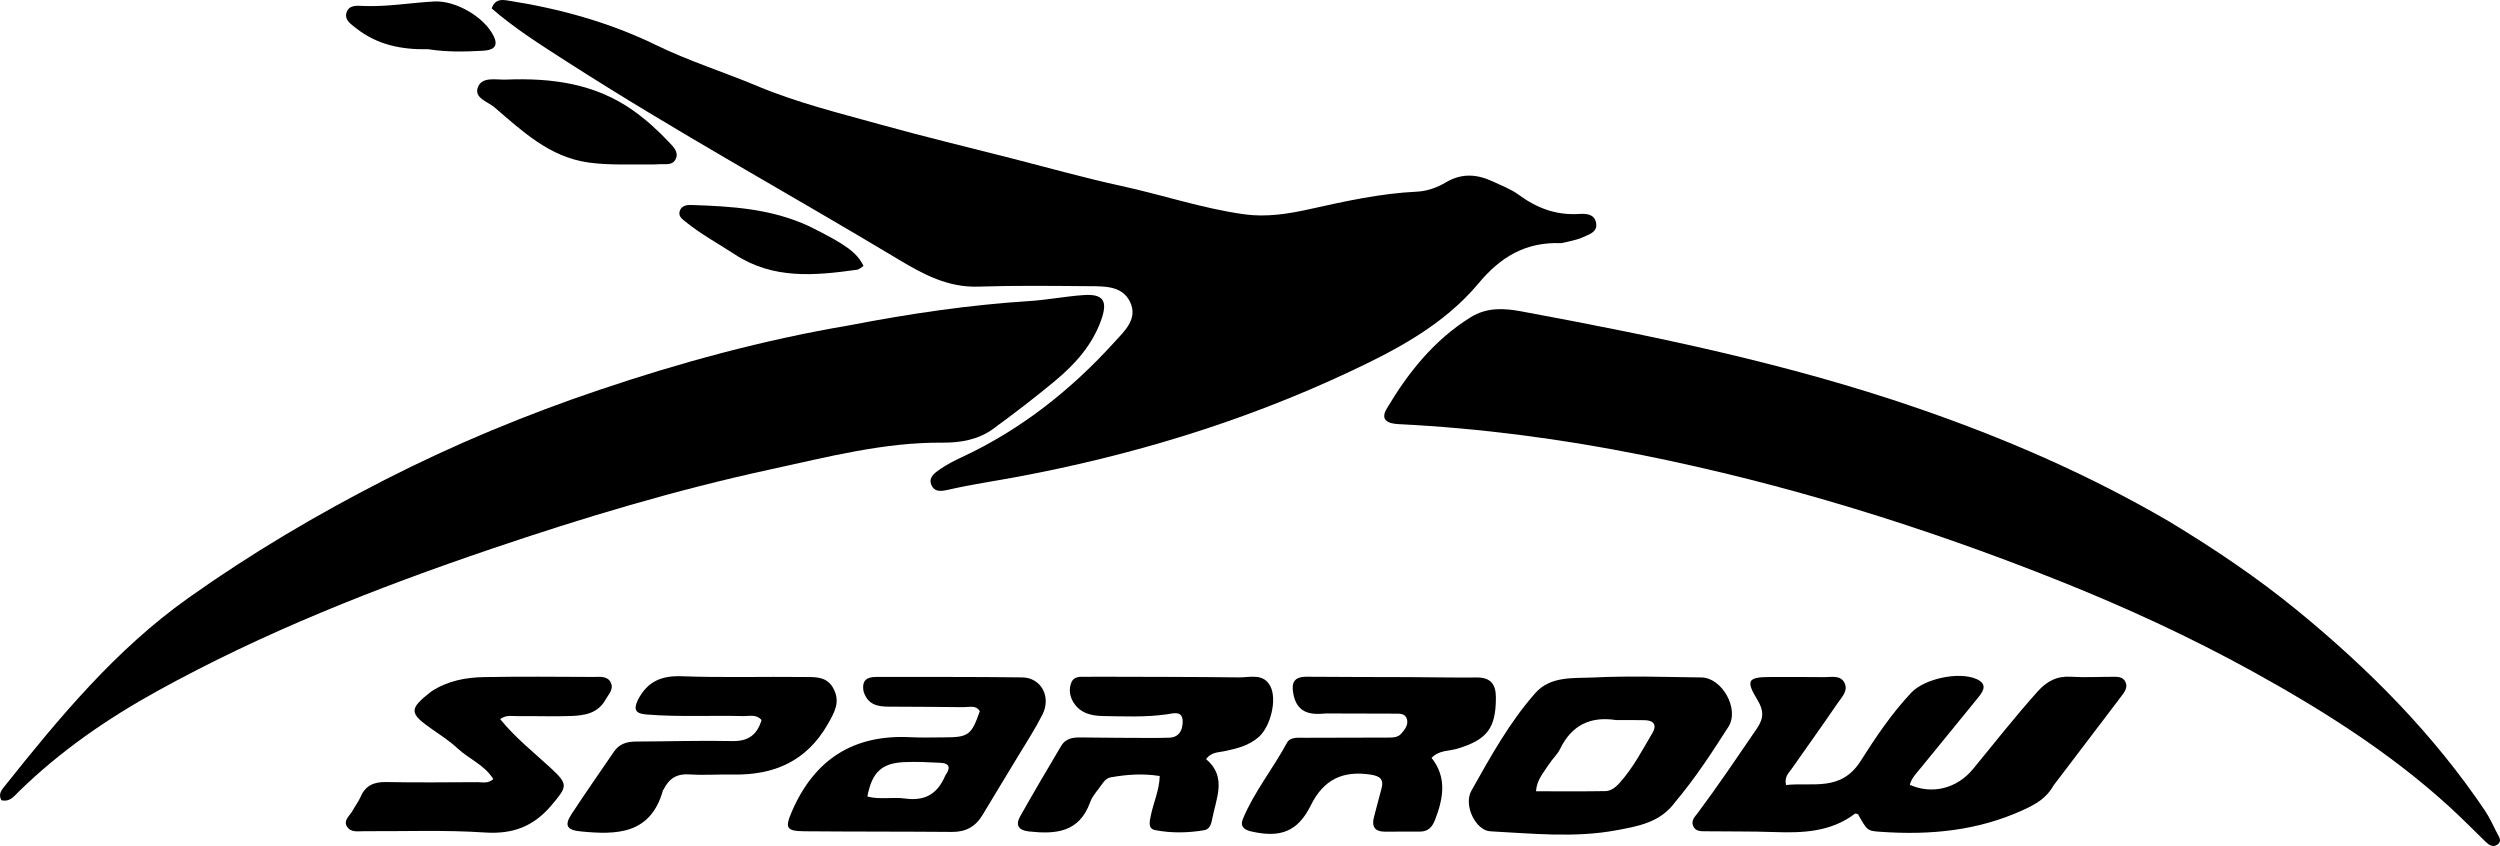
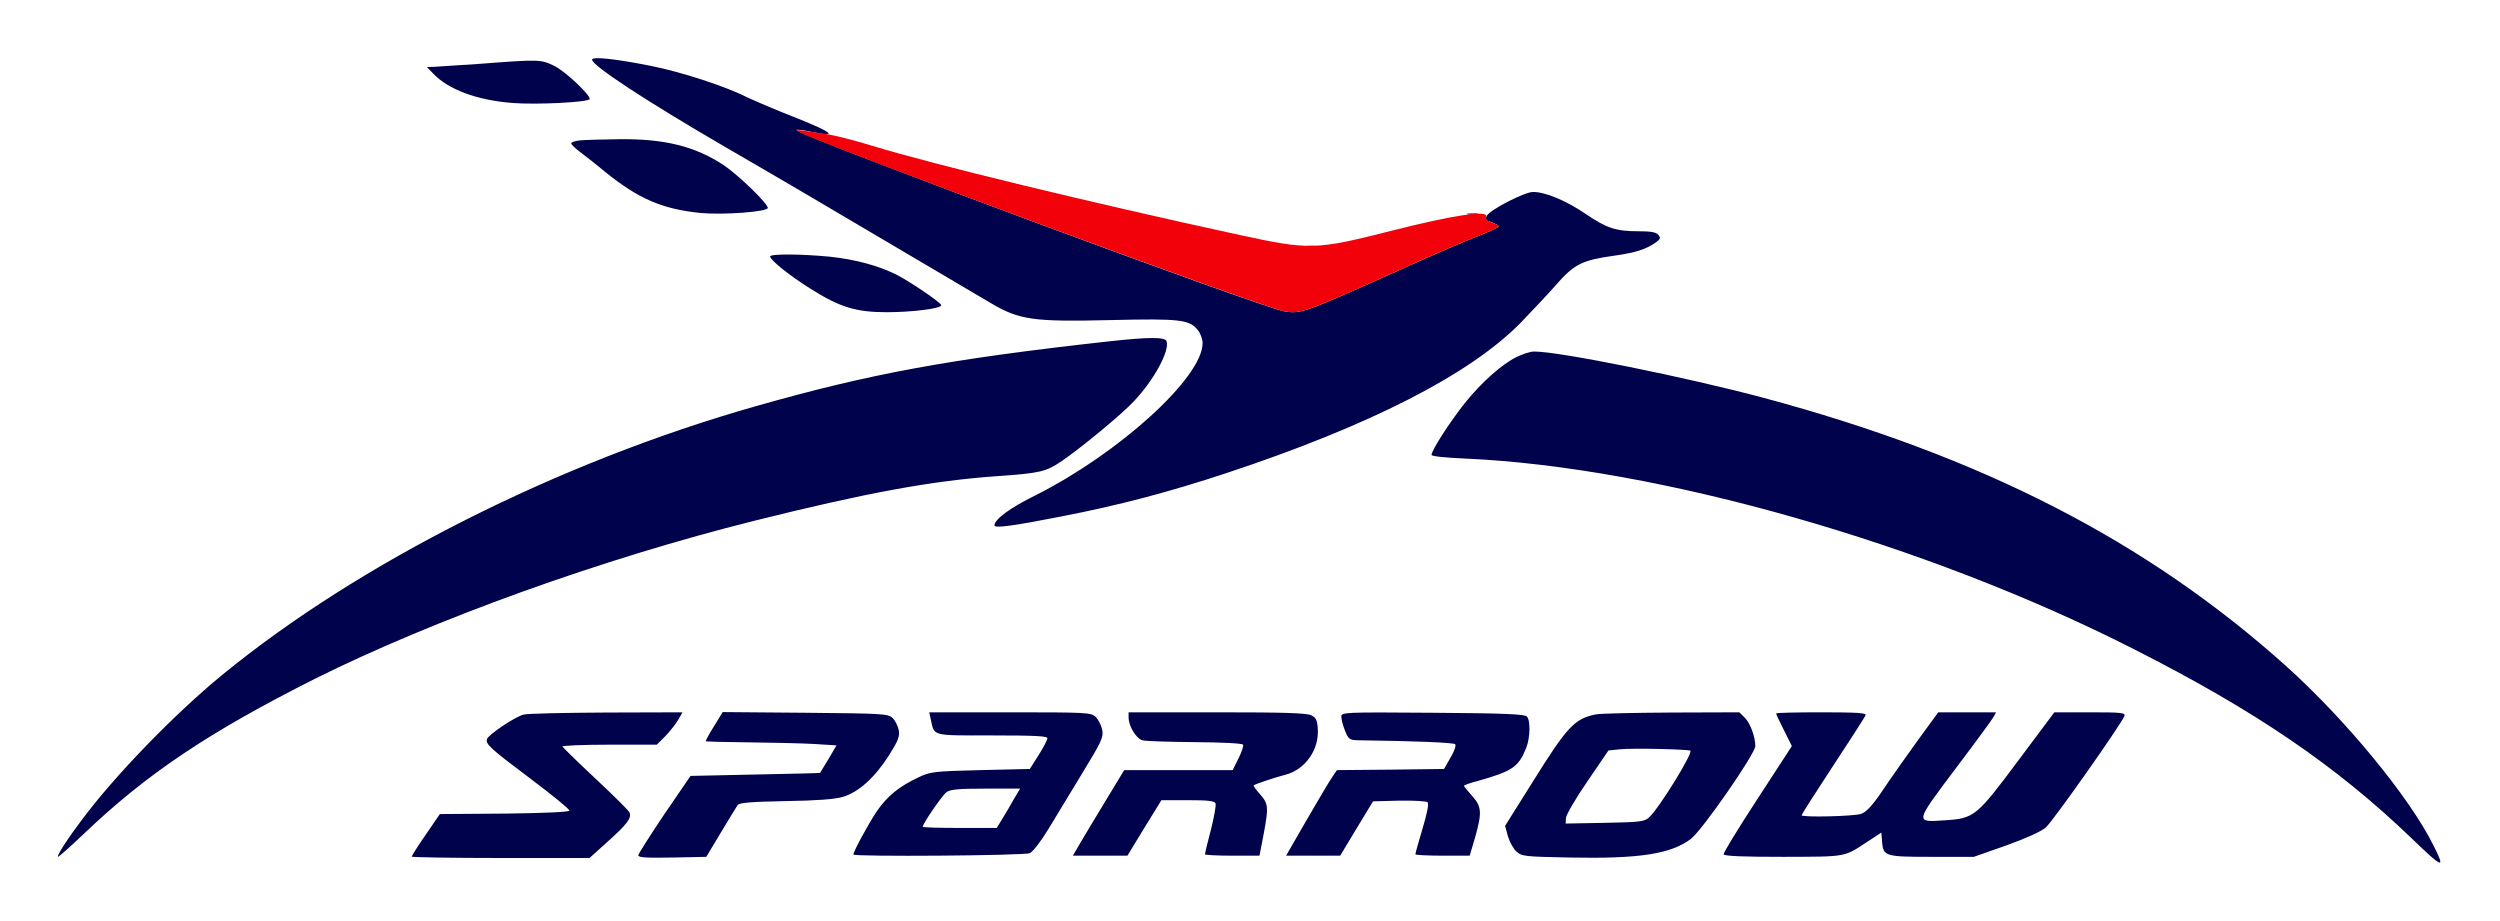
- <svg xmlns="http://www.w3.org/2000/svg" version="1.1" id="Layer_1" x="0px" y="0px" enable-background="new 0 0 1024 1024" xml:space="preserve" viewBox="127.29 355.13 778.46 263.42">
-   <path fill="#000000" opacity="1" stroke="none" d=" M613.475,430.848   C602.334,430.391 594.546,435.147 587.746,443.29   C576.721,456.492 561.668,464.305 546.381,471.424   C513.78,486.606 479.648,496.941 444.31,503.568   C437.14,504.913 429.901,505.953 422.781,507.582   C420.753,508.046 418.496,508.527 417.419,506.379   C416.155,503.856 418.365,502.357 420.104,501.168   C422.151,499.768 424.387,498.605 426.643,497.557   C445.053,489.007 460.652,476.691 474.216,461.756   C477.351,458.304 481.743,454.463 479.165,449.126   C476.722,444.069 471.198,444.279 466.377,444.243   C454.89,444.156 443.393,444 431.917,444.38   C422.515,444.691 414.818,440.576 407.241,436.022   C372.841,415.345 337.605,396.068 303.834,374.347   C295.769,369.159 287.591,364.036 280.388,357.747   C281.472,354.713 283.587,355.013 285.523,355.314   C301.54,357.807 317.017,362.072 331.657,369.199   C341.834,374.154 352.661,377.547 363.08,381.916   C375.405,387.085 388.33,390.263 401.13,393.824   C414.901,397.654 428.807,400.997 442.658,404.534   C453.909,407.407 465.099,410.566 476.439,413.028   C489.255,415.812 501.734,420.055 514.763,421.862   C521.636,422.816 528.469,421.729 535.093,420.253   C546.15,417.79 557.168,415.348 568.527,414.808   C571.747,414.655 574.856,413.497 577.505,411.923   C582.537,408.932 587.32,409.372 592.251,411.695   C594.955,412.969 597.84,414.046 600.213,415.795   C605.799,419.912 611.813,422.175 618.816,421.762   C620.957,421.635 623.563,421.631 624.231,424.257   C625.019,427.35 622.114,428.112 620.126,429.022   C618.189,429.909 615.988,430.222 613.475,430.848  z" />
-   <path fill="#000000" opacity="1" stroke="none" d=" M802.514,517.387   C816.808,526.011 830.319,535.108 842.964,545.484   C865.085,563.636 885.059,583.779 901.099,607.602   C902.577,609.796 903.643,612.268 904.873,614.625   C905.476,615.779 906.484,617.069 904.935,618.14   C903.614,619.055 902.376,618.314 901.368,617.337   C897.43,613.52 893.598,609.611 889.523,605.916   C871.131,589.241 850.309,576.128 828.709,564.208   C809.018,553.34 788.561,543.967 767.68,535.657   C725.88,519.02 683.055,505.748 638.869,496.877   C613.695,491.823 588.375,488.468 562.754,487.197   C559.587,487.04 556.949,485.996 559.097,482.376   C565.781,471.115 573.808,461.054 585.159,453.957   C590.326,450.726 595.71,451.101 601.082,452.099   C642.61,459.815 683.92,468.321 724.012,482.091   C751.194,491.427 777.374,502.742 802.514,517.387  z" />
-   <path fill="#000000" opacity="1" stroke="none" d=" M391.599,456.461   C410.479,452.811 429.047,450.069 447.833,448.872   C453.466,448.513 459.05,447.406 464.682,447.014   C470.915,446.579 472.31,448.866 470.151,454.875   C467.343,462.689 461.995,468.586 455.811,473.733   C449.551,478.943 443.069,483.903 436.49,488.706   C431.89,492.064 426.288,493.009 420.806,492.965   C402.458,492.818 384.895,497.461 367.205,501.291   C337.746,507.671 308.906,516.325 280.396,526.003   C244.603,538.153 209.475,551.968 176.291,570.296   C160.639,578.941 146.024,589.019 133.194,601.564   C131.717,603.008 130.381,604.976 127.726,604.301   C126.632,602.417 127.847,601.04 128.824,599.815   C145.871,578.444 163.315,557.409 185.819,541.411   C205.363,527.516 225.942,515.343 247.333,504.424   C268.88,493.427 291.136,484.214 313.985,476.51   C339.206,468.007 364.879,460.998 391.599,456.461  z" />
-   <path fill="#000000" opacity="1" stroke="none" d=" M766.728,599.713   C764.497,603.729 761.116,605.578 757.379,607.297   C743.201,613.82 728.303,615.224 712.987,614.148   C708.753,613.851 708.752,613.873 705.834,608.639   C705.512,608.583 705.066,608.369 704.886,608.506   C697.342,614.229 688.62,614.533 679.685,614.217   C672.698,613.969 665.7,614.07 658.708,613.979   C657.069,613.958 655.177,614.158 654.452,612.182   C653.849,610.536 655.118,609.374 655.999,608.193   C662.369,599.656 668.307,590.821 674.321,582.034   C676.579,578.735 676.513,576.335 674.53,573.072   C670.789,566.92 671.506,565.93 678.857,565.936   C684.353,565.941 689.849,565.906 695.344,565.981   C697.599,566.012 700.403,565.249 701.653,567.791   C702.856,570.239 700.76,572.229 699.505,574.073   C694.824,580.946 689.964,587.697 685.2,594.513   C684.282,595.828 682.873,596.968 683.421,599.57   C691.672,598.659 700.536,601.778 706.687,592.06   C711.367,584.668 716.337,577.281 722.421,570.825   C726.561,566.43 737.29,564.165 742.734,566.571   C746.066,568.043 745.059,570.101 743.426,572.118   C737.355,579.616 731.241,587.078 725.138,594.55   C723.889,596.081 722.485,597.515 721.964,599.505   C728.804,602.557 736.587,600.765 741.652,594.596   C748.306,586.492 754.786,578.254 761.791,570.434   C764.7,567.187 767.847,565.576 772.238,565.858   C776.383,566.124 780.561,565.875 784.724,565.88   C786.38,565.882 788.275,565.664 789.125,567.481   C789.937,569.217 788.824,570.64 787.788,571.999   C780.829,581.132 773.891,590.28 766.728,599.713  z" />
-   <path fill="#000000" opacity="1" stroke="none" d=" M648.893,604.905   C644.225,611.297 637.271,612.42 630.672,613.653   C617.639,616.087 604.467,614.671 591.36,613.989   C586.843,613.754 582.89,605.901 585.473,601.314   C591.414,590.765 597.295,580.07 605.36,570.94   C610.149,565.519 617.367,566.39 623.643,566.082   C634.763,565.538 645.934,565.945 657.082,566.077   C663.531,566.153 669.005,575.937 665.504,581.421   C660.409,589.402 655.232,597.351 648.893,604.905  M630.556,579.354   C622.524,578.095 616.666,580.929 613.055,588.374   C612.2,590.137 610.596,591.521 609.54,593.206   C608.018,595.638 605.867,597.813 605.569,601.52   C613.01,601.52 620.101,601.592 627.188,601.467   C628.865,601.438 630.324,600.327 631.464,599.076   C635.756,594.365 638.662,588.718 641.871,583.292   C643.266,580.934 642.253,579.451 639.502,579.384   C636.841,579.319 634.176,579.364 630.556,579.354  z" />
-   <path fill="#000000" opacity="1" stroke="none" d=" M470.093,565.852   C484.724,565.906 498.87,565.878 513.013,566.062   C516.469,566.107 520.714,564.642 522.871,568.84   C525.007,572.995 522.903,581.322 519.322,584.547   C516.212,587.347 512.332,588.262 508.403,589.066   C506.497,589.457 504.386,589.344 502.848,591.512   C509.44,597.04 505.961,603.698 504.755,610.133   C504.479,611.608 504.013,613.338 502.334,613.626   C497.24,614.499 492.057,614.599 486.999,613.619   C484.604,613.155 485.292,610.803 485.659,608.992   C486.469,604.995 488.299,601.199 488.41,596.766   C483.095,595.922 478.193,596.299 473.297,597.152   C472.062,597.368 471.225,598.132 470.553,599.138   C469.26,601.075 467.495,602.836 466.729,604.96   C463.329,614.392 455.943,614.933 447.694,614.034   C444.474,613.683 443.408,612.089 444.936,609.365   C449.083,601.972 453.413,594.681 457.725,587.382   C459.073,585.101 461.296,584.717 463.783,584.757   C471.437,584.88 479.092,584.885 486.747,584.921   C488.244,584.928 489.741,584.858 491.238,584.836   C494.584,584.787 495.557,582.31 495.557,579.785   C495.556,576.254 492.532,577.285 490.666,577.553   C484.03,578.508 477.377,578.199 470.735,578.093   C467.199,578.036 463.719,577.263 461.596,573.915   C460.376,571.991 460.053,569.799 460.867,567.707   C461.696,565.58 463.788,565.881 465.612,565.872   C466.944,565.866 468.275,565.857 470.093,565.852  z" />
-   <path fill="#000000" opacity="1" stroke="none" d=" M540.122,577.289   C534.804,577.88 531.102,576.826 530.026,571.251   C529.334,567.667 530.255,565.818 534.196,565.855   C544.86,565.956 555.526,565.931 566.19,565.976   C573.189,566.006 580.189,566.16 587.186,566.089   C591.562,566.045 593.083,568.355 593.087,572.33   C593.097,581.877 590.358,585.431 581.206,588.225   C578.573,589.029 575.492,588.634 573.052,591.116   C577.914,597.219 576.705,603.74 574.164,610.362   C573.301,612.61 572.023,614.075 569.464,614.073   C565.798,614.07 562.132,614.117 558.466,614.095   C555.337,614.076 554.334,612.46 555.131,609.524   C555.916,606.631 556.621,603.716 557.431,600.831   C558.29,597.767 557.014,596.77 554.018,596.324   C545.414,595.044 539.464,597.815 535.451,605.912   C531.352,614.184 525.886,616.11 516.812,614.003   C514.664,613.505 513.359,612.414 514.302,610.146   C517.833,601.652 523.688,594.482 528.02,586.431   C529.044,584.527 531.516,584.863 533.534,584.863   C542.031,584.864 550.529,584.846 559.026,584.799   C560.677,584.79 562.462,584.934 563.682,583.505   C564.763,582.239 565.9,580.81 565.375,579.031   C564.836,577.204 563.071,577.358 561.598,577.348   C554.6,577.301 547.6,577.305 540.122,577.289  z" />
-   <path fill="#000000" opacity="1" stroke="none" d=" M396.205,570.486   C395.514,566.865 397.348,565.916 400.104,565.92   C415.263,565.939 430.425,565.863 445.582,566.06   C451.49,566.137 454.705,572.086 451.885,577.652   C449.633,582.099 446.886,586.297 444.314,590.579   C440.632,596.708 436.88,602.794 433.215,608.934   C431.048,612.564 427.972,614.214 423.71,614.177   C408.385,614.047 393.06,614.112 377.736,613.975   C372.07,613.924 371.667,612.895 373.879,607.784   C380.92,591.517 393.144,583.753 410.896,584.688   C414.385,584.872 417.891,584.74 421.39,584.735   C428.84,584.726 429.798,584.013 432.388,576.577   C431.155,574.587 429.135,575.354 427.432,575.33   C419.603,575.216 411.773,575.235 403.943,575.168   C400.643,575.139 397.546,574.655 396.205,570.486  M421.685,596.52   C423.242,594.378 423.171,592.798 420.106,592.653   C416.305,592.471 412.483,592.252 408.692,592.45   C401.734,592.813 398.778,595.705 397.375,603.156   C401.261,604.184 405.269,603.252 409.139,603.779   C414.995,604.578 419.11,602.682 421.685,596.52  z" />
-   <path fill="#000000" opacity="1" stroke="none" d=" M261.608,570.427   C266.843,567.024 272.444,566.071 278.11,565.965   C289.422,565.754 300.741,565.868 312.057,565.918   C313.995,565.926 316.363,565.503 317.455,567.625   C318.533,569.722 316.751,571.349 315.799,573.055   C313.421,577.311 309.241,577.931 305.045,578.084   C299.561,578.285 294.063,578.056 288.573,578.126   C286.829,578.148 284.946,577.627 283.042,579.053   C287.706,584.836 293.433,589.347 298.754,594.254   C304.325,599.392 303.955,600.014 299.092,605.787   C293.444,612.492 287.01,614.942 278.228,614.354   C265.798,613.52 253.278,614.027 240.797,613.951   C238.829,613.939 236.491,614.462 235.309,612.467   C234.155,610.518 236.202,609.156 237.036,607.62   C237.829,606.16 238.897,604.829 239.544,603.313   C241.068,599.745 243.686,598.578 247.472,598.648   C256.954,598.824 266.442,598.739 275.928,598.682   C277.508,598.673 279.253,599.23 280.9,597.729   C278.194,593.329 273.322,591.47 269.756,588.155   C267.334,585.903 264.515,584.06 261.786,582.16   C254.644,577.189 254.569,575.911 261.608,570.427  z" />
-   <path fill="#000000" opacity="1" stroke="none" d=" M325.932,573.045   C328.967,567.186 333.408,565.468 339.639,565.703   C352.287,566.178 364.966,565.789 377.63,565.939   C381.015,565.979 384.748,565.613 386.814,569.53   C389.03,573.731 387.163,576.904 385.072,580.575   C378.456,592.193 368.282,596.555 355.481,596.308   C350.984,596.222 346.465,596.575 341.988,596.266   C338.095,595.997 335.625,597.522 333.986,600.847   C333.913,600.995 333.755,601.11 333.712,601.262   C329.868,614.963 319.301,615.134 308.082,614.016   C303.808,613.591 302.94,612.178 305.263,608.623   C309.547,602.071 314.06,595.669 318.458,589.191   C320.138,586.717 322.539,586.044 325.385,586.036   C335.383,586.009 345.386,585.675 355.378,585.885   C360.39,585.991 363.06,583.84 364.43,579.346   C362.756,577.414 360.615,578.161 358.73,578.112   C348.744,577.85 338.748,578.426 328.761,577.624   C325.671,577.375 324.237,576.565 325.932,573.045  z" />
-   <path fill="#000000" opacity="1" stroke="none" d=" M329.891,406.347   C323.091,406.264 316.77,406.616 310.466,405.722   C298.337,404.001 289.91,395.953 281.215,388.513   C279.192,386.782 274.646,385.615 276.176,382.11   C277.564,378.928 281.788,380.033 284.852,379.913   C298.911,379.361 312.435,381.067 324.362,389.48   C328.47,392.377 332.146,395.73 335.572,399.361   C336.9,400.769 338.694,402.413 337.729,404.578   C336.731,406.818 334.3,406.114 332.37,406.275   C331.707,406.331 331.039,406.319 329.891,406.347  z" />
-   <path fill="#000000" opacity="1" stroke="none" d=" M379.315,425.61   C390.647,431.22 394.177,433.79 396.169,437.946   C395.513,438.342 394.872,439.019 394.15,439.12   C381.056,440.951 368.088,442.196 356.114,434.358   C350.984,431 345.564,428.082 340.785,424.197   C339.774,423.375 338.482,422.538 338.913,420.973   C339.398,419.209 341.023,418.905 342.522,418.956   C354.978,419.379 367.399,420.051 379.315,425.61  z" />
-   <path fill="#000000" opacity="1" stroke="none" d=" M260.623,370.456   C252.121,370.636 244.595,369.008 238.164,363.906   C236.678,362.726 234.499,361.404 235.16,359.143   C235.939,356.479 238.626,356.925 240.694,357   C248.044,357.266 255.279,355.962 262.579,355.595   C269.242,355.26 278.11,360.442 280.998,366.348   C282.868,370.173 280.076,370.799 277.517,370.938   C272.042,371.236 266.54,371.382 260.623,370.456  z" />
+ <svg xmlns="http://www.w3.org/2000/svg" version="1.0" width="1081" height="398" viewBox="87 396 1081 398" preserveAspectRatio="xMidYMid meet">
+   <g transform="translate(0,1254) scale(0.1,-0.1)">
+     <path d="M3430 8322 c0 -25 232 -178 580 -380 118 -68 278 -162 355 -207 185 -109 689 -406 790 -466 123 -73 185 -81 520 -73 296 7 339 2 374 -43 12 -14 21 -40 21 -57 0 -148 -361 -476 -723 -658 -110 -54 -177 -104 -177 -130 0 -13 82 -2 290 39 252 49 464 105 715 188 616 204 1050 425 1270 649 49 51 119 125 155 166 77 88 112 105 247 124 95 13 145 29 187 61 16 12 17 17 6 30 -9 11 -32 15 -84 15 -99 0 -139 13 -231 76 -84 57 -173 94 -226 94 -37 0 -186 -77 -200 -103 -8 -15 -5 -20 20 -28 17 -6 31 -14 31 -18 0 -4 -39 -22 -87 -41 -49 -18 -182 -76 -298 -128 -456 -205 -467 -209 -538 -199 -93 13 -2128 769 -2113 785 3 3 32 -1 64 -8 118 -25 96 -4 -62 59 -88 34 -185 76 -217 91 -90 46 -283 109 -414 135 -151 30 -255 42 -255 27z M2945 8304 c-93 -6 -183 -12 -199 -13 l-30 -1 28 -29 c65 -68 188 -114 339 -126 103 -9 337 3 337 17 0 20 -105 119 -153 143 -58 28 -64 29 -322 9z M3378 7973 c-21 -2 -38 -8 -38 -13 0 -5 17 -21 38 -37 20 -15 69 -53 107 -85 146 -118 248 -162 415 -179 97 -9 290 5 290 22 0 19 -128 143 -191 185 -124 82 -258 115 -457 112 -70 -1 -144 -3 -164 -5z M7218 7653 c12 -2 30 -2 40 0 9 3 -1 5 -23 4 -22 0 -30 -2 -17 -4z M6518 7513 c12 -2 30 -2 40 0 9 3 -1 5 -23 4 -22 0 -30 -2 -17 -4z M4200 7471 c0 -15 84 -83 174 -139 126 -80 197 -102 330 -102 111 0 236 16 236 30 0 11 -134 102 -195 133 -79 39 -176 65 -286 77 -125 12 -259 13 -259 1z M5665 7104 c-694 -77 -1034 -140 -1529 -281 -851 -242 -1713 -676 -2306 -1162 -204 -167 -465 -436 -606 -626 -63 -83 -104 -147 -104 -160 0 -4 51 41 113 100 271 259 542 440 997 669 515 257 1244 520 1905 685 481 120 763 172 1045 192 188 13 213 19 282 66 82 56 258 201 311 258 87 92 156 219 141 260 -7 18 -75 18 -249 -1z M7429 7037 c-65 -32 -151 -108 -226 -201 -64 -81 -143 -203 -143 -223 0 -6 57 -12 148 -16 832 -37 1990 -367 2887 -823 529 -268 876 -505 1204 -820 137 -132 146 -134 93 -29 -104 209 -379 543 -637 775 -602 540 -1314 906 -2260 1160 -333 89 -886 201 -992 200 -16 0 -49 -11 -74 -23z M3134 5490 c-35 -8 -150 -85 -158 -105 -8 -22 12 -40 189 -173 93 -70 168 -131 167 -137 -1 -6 -105 -11 -281 -13 l-279 -2 -61 -89 c-34 -49 -61 -92 -61 -95 0 -3 173 -6 385 -6 l384 0 70 63 c93 83 115 111 102 135 -5 10 -72 76 -148 147 -76 71 -139 133 -141 137 -2 4 89 8 202 8 l206 0 38 38 c20 21 45 53 55 70 l18 32 -328 -1 c-180 -1 -342 -4 -359 -9z M3957 5439 c-21 -33 -37 -63 -35 -64 2 -2 87 -4 188 -5 102 -1 228 -4 281 -7 l96 -6 -34 -58 c-20 -33 -36 -60 -37 -61 0 -1 -127 -4 -280 -7 l-280 -6 -113 -165 c-61 -91 -112 -171 -113 -178 0 -10 33 -12 147 -10 l147 3 63 105 c35 58 67 111 72 118 6 11 54 15 206 18 136 2 214 8 249 18 68 20 139 84 200 180 41 65 47 82 42 110 -4 18 -16 42 -27 52 -20 18 -45 19 -378 22 l-356 3 -38 -62z M4895 5468 c16 -72 0 -68 265 -68 186 0 240 -3 239 -12 0 -7 -17 -40 -38 -73 l-38 -60 -214 -5 c-204 -5 -217 -7 -269 -32 -83 -39 -134 -81 -178 -145 -36 -53 -102 -175 -102 -188 0 -10 739 -5 763 6 13 6 48 51 79 102 31 51 97 160 148 244 84 138 92 155 86 187 -4 20 -17 45 -28 56 -21 19 -36 20 -371 20 l-349 0 7 -32z m358 -345 c-15 -27 -37 -65 -50 -85 l-23 -38 -160 0 c-88 0 -160 2 -160 5 0 14 85 137 103 150 17 12 55 15 170 15 l148 0 -28 -47z M5750 5478 c0 -38 33 -92 60 -99 14 -4 116 -7 227 -8 117 -1 204 -5 208 -11 3 -5 -6 -32 -20 -60 l-25 -50 -234 0 -235 0 -83 -137 c-46 -76 -96 -159 -111 -185 l-28 -48 118 0 118 0 73 120 74 120 114 0 c87 0 116 -3 120 -14 3 -7 -6 -59 -20 -114 -15 -55 -26 -103 -26 -106 0 -3 53 -6 118 -6 l118 0 17 88 c23 121 22 136 -14 177 -18 20 -30 37 -28 39 7 6 94 35 137 46 86 22 147 109 140 200 -2 36 -8 47 -28 57 -19 10 -120 13 -407 13 l-383 0 0 -22z M6670 5481 c0 -12 7 -39 16 -61 15 -37 19 -40 58 -41 246 -3 411 -10 418 -17 5 -5 -3 -30 -20 -58 l-28 -49 -232 -3 -231 -2 -19 -28 c-11 -15 -60 -98 -110 -184 l-91 -158 117 0 117 0 71 118 71 117 113 3 c63 1 118 -2 123 -7 6 -6 -2 -48 -22 -114 -17 -57 -31 -107 -31 -111 0 -3 53 -6 118 -6 l117 0 23 78 c31 109 29 134 -13 181 -19 21 -35 41 -35 43 0 3 28 13 63 22 148 42 174 60 207 144 17 44 18 118 2 134 -10 10 -100 14 -407 16 -390 3 -395 2 -395 -17z M7770 5491 c-92 -19 -123 -52 -274 -294 l-118 -188 12 -44 c7 -24 23 -54 36 -66 24 -22 33 -23 232 -27 300 -6 437 15 524 81 49 38 278 368 278 401 0 40 -22 99 -45 122 l-24 24 -293 -1 c-161 -1 -309 -4 -328 -8z m409 -157 c12 -11 -137 -252 -179 -289 -20 -18 -39 -20 -191 -23 l-169 -3 1 23 c0 13 41 84 92 158 l92 135 50 5 c51 6 297 0 304 -6z M8550 5495 c0 -3 15 -36 34 -73 l34 -68 -149 -229 c-82 -126 -148 -233 -146 -239 3 -8 85 -11 258 -11 279 1 260 -3 369 69 l55 36 3 -39 c5 -64 13 -66 216 -66 l181 0 139 49 c89 32 151 60 172 78 31 27 326 446 340 482 5 14 -11 16 -149 16 l-154 0 -157 -210 c-179 -240 -189 -249 -317 -257 -130 -9 -130 -12 45 221 84 111 158 212 165 224 l12 22 -125 0 -125 0 -89 -122 c-49 -68 -117 -164 -151 -215 -45 -67 -71 -94 -93 -102 -31 -11 -258 -16 -258 -6 0 3 61 99 136 213 75 114 139 213 141 220 4 9 -38 12 -191 12 -108 0 -196 -2 -196 -5z" fill="#01024C" stroke="none" />
+     <path d="M4320 8012 c71 -45 2026 -768 2107 -779 71 -10 82 -6 538 199 116 52 249 110 298 128 48 19 87 37 87 41 0 4 -13 12 -30 17 -19 7 -28 16 -24 25 11 30 -142 7 -406 -60 -331 -84 -356 -85 -660 -19 -658 143 -1321 304 -1590 386 -74 23 -162 45 -195 50 -33 5 -78 12 -100 15 -27 4 -35 3 -25 -3z" fill="#F2010B" stroke="none" />
+   </g>
</svg>
